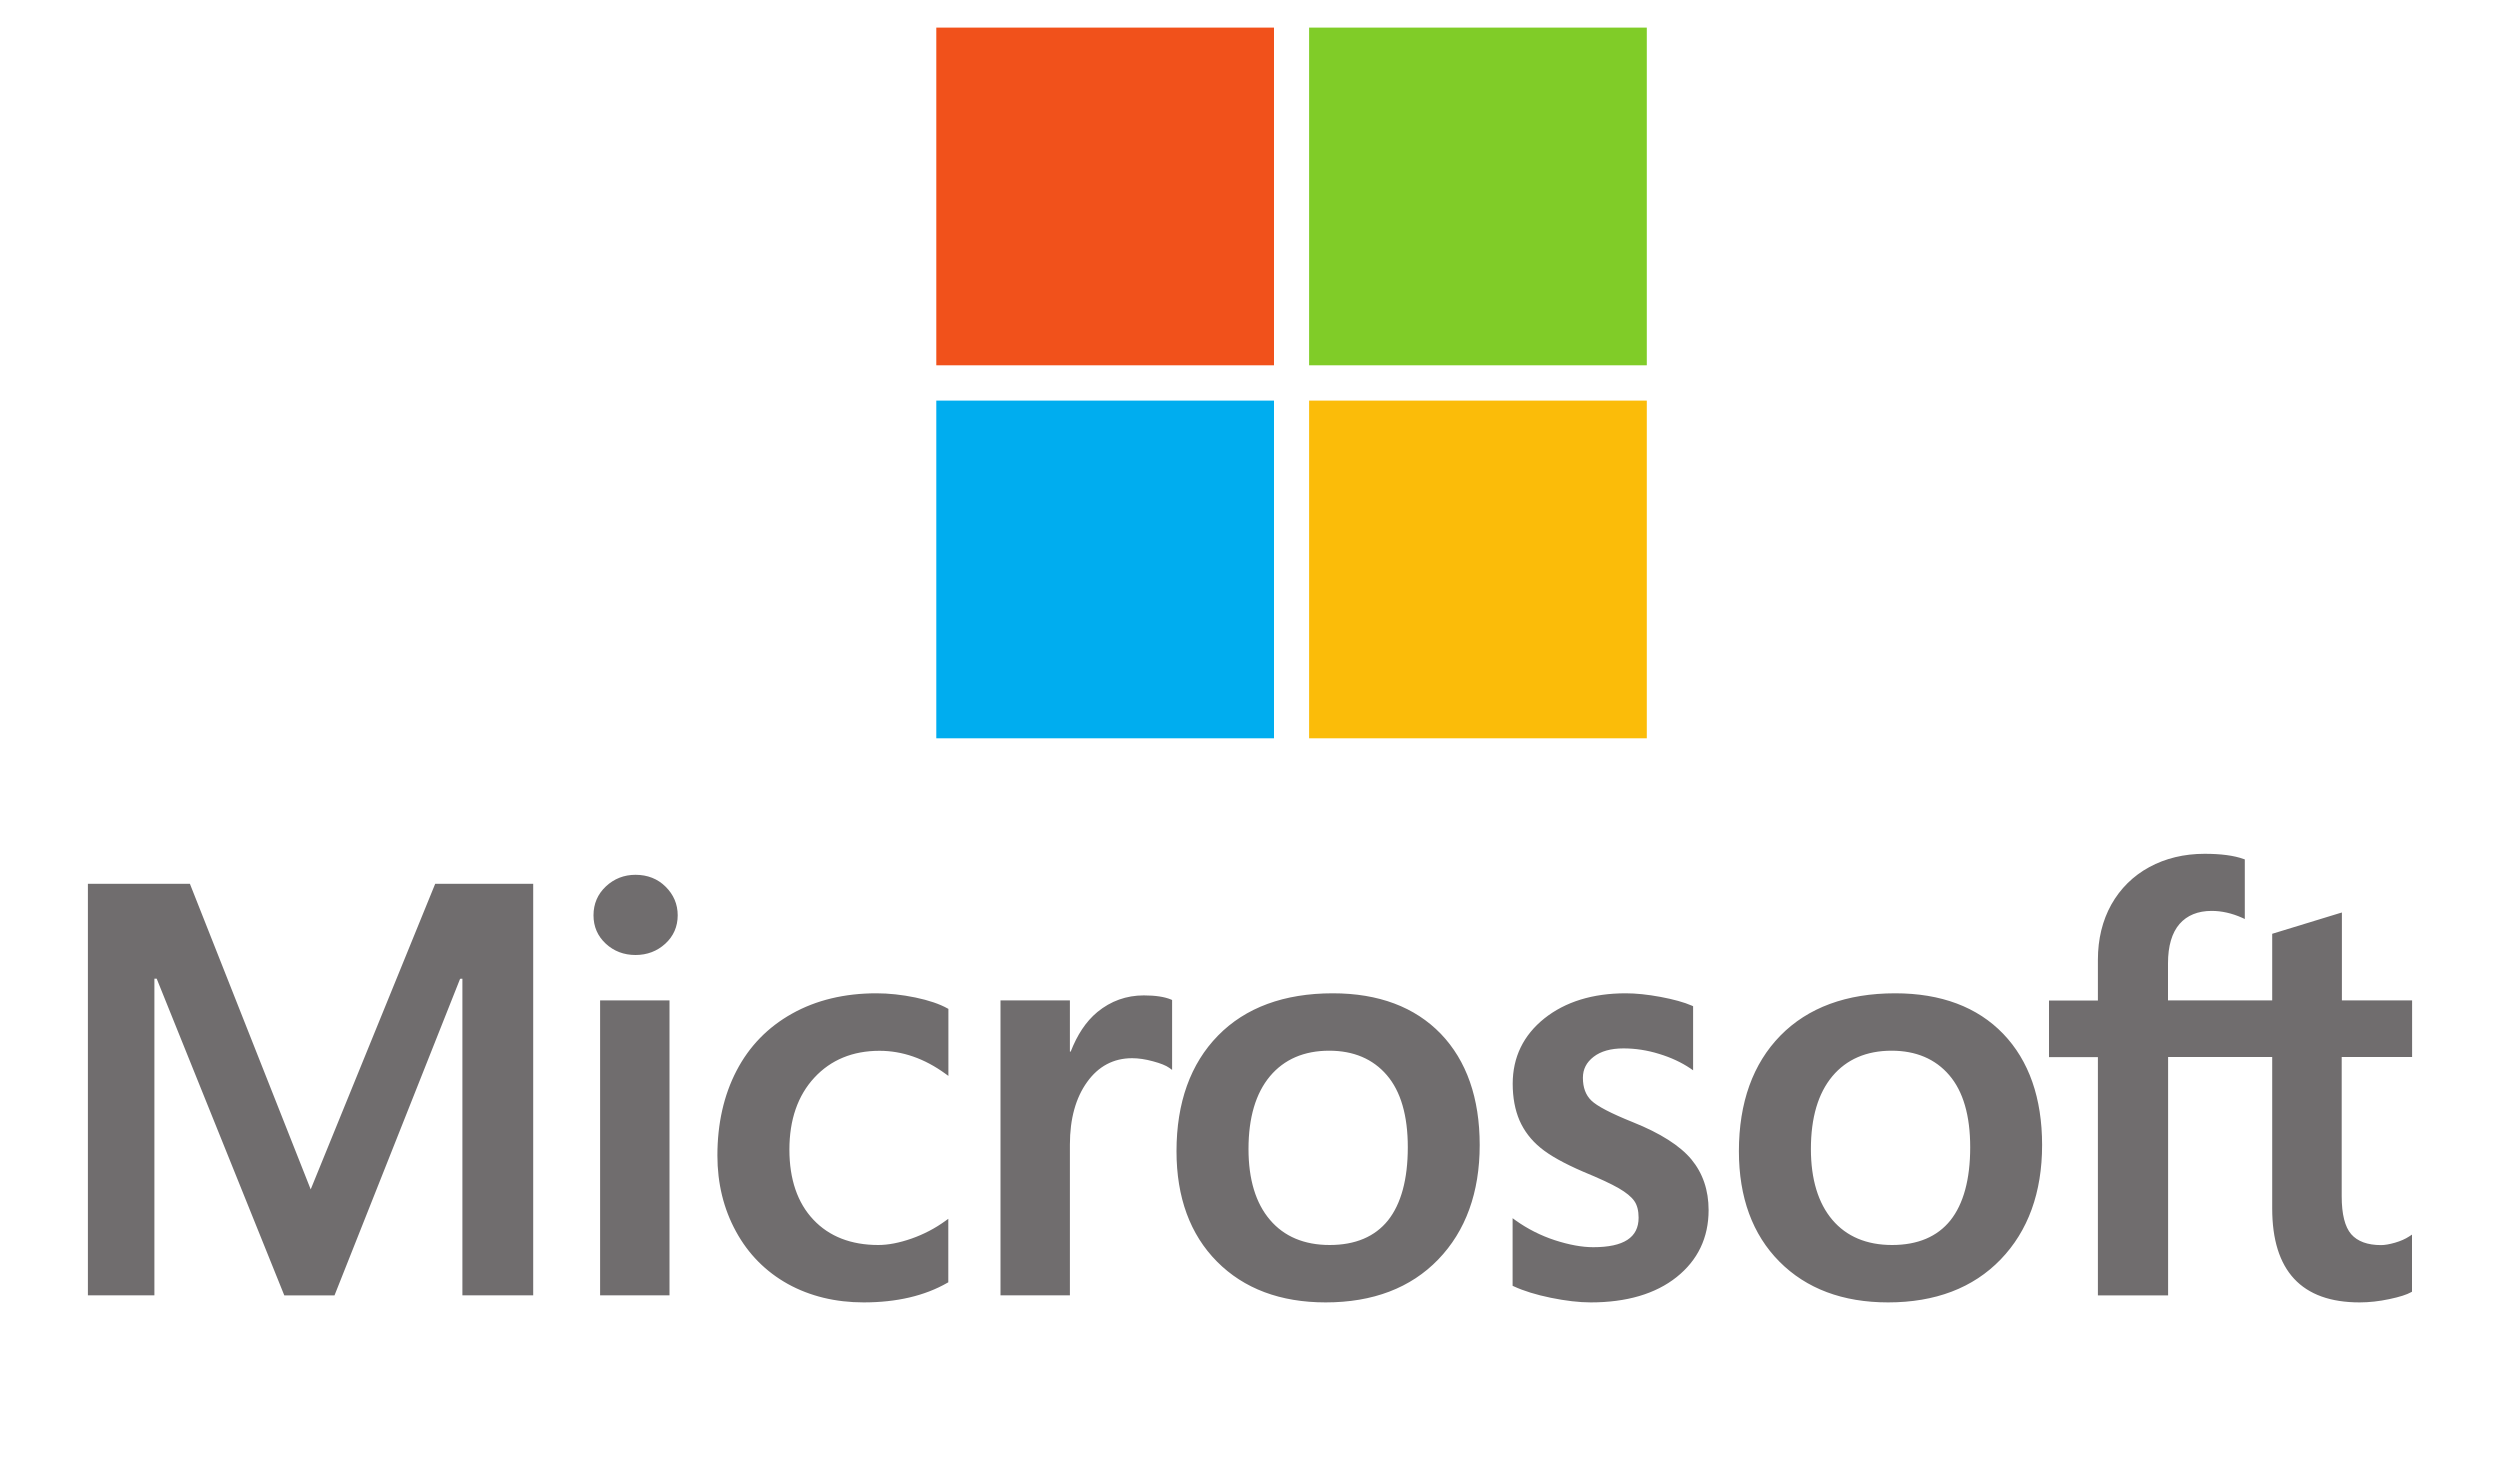
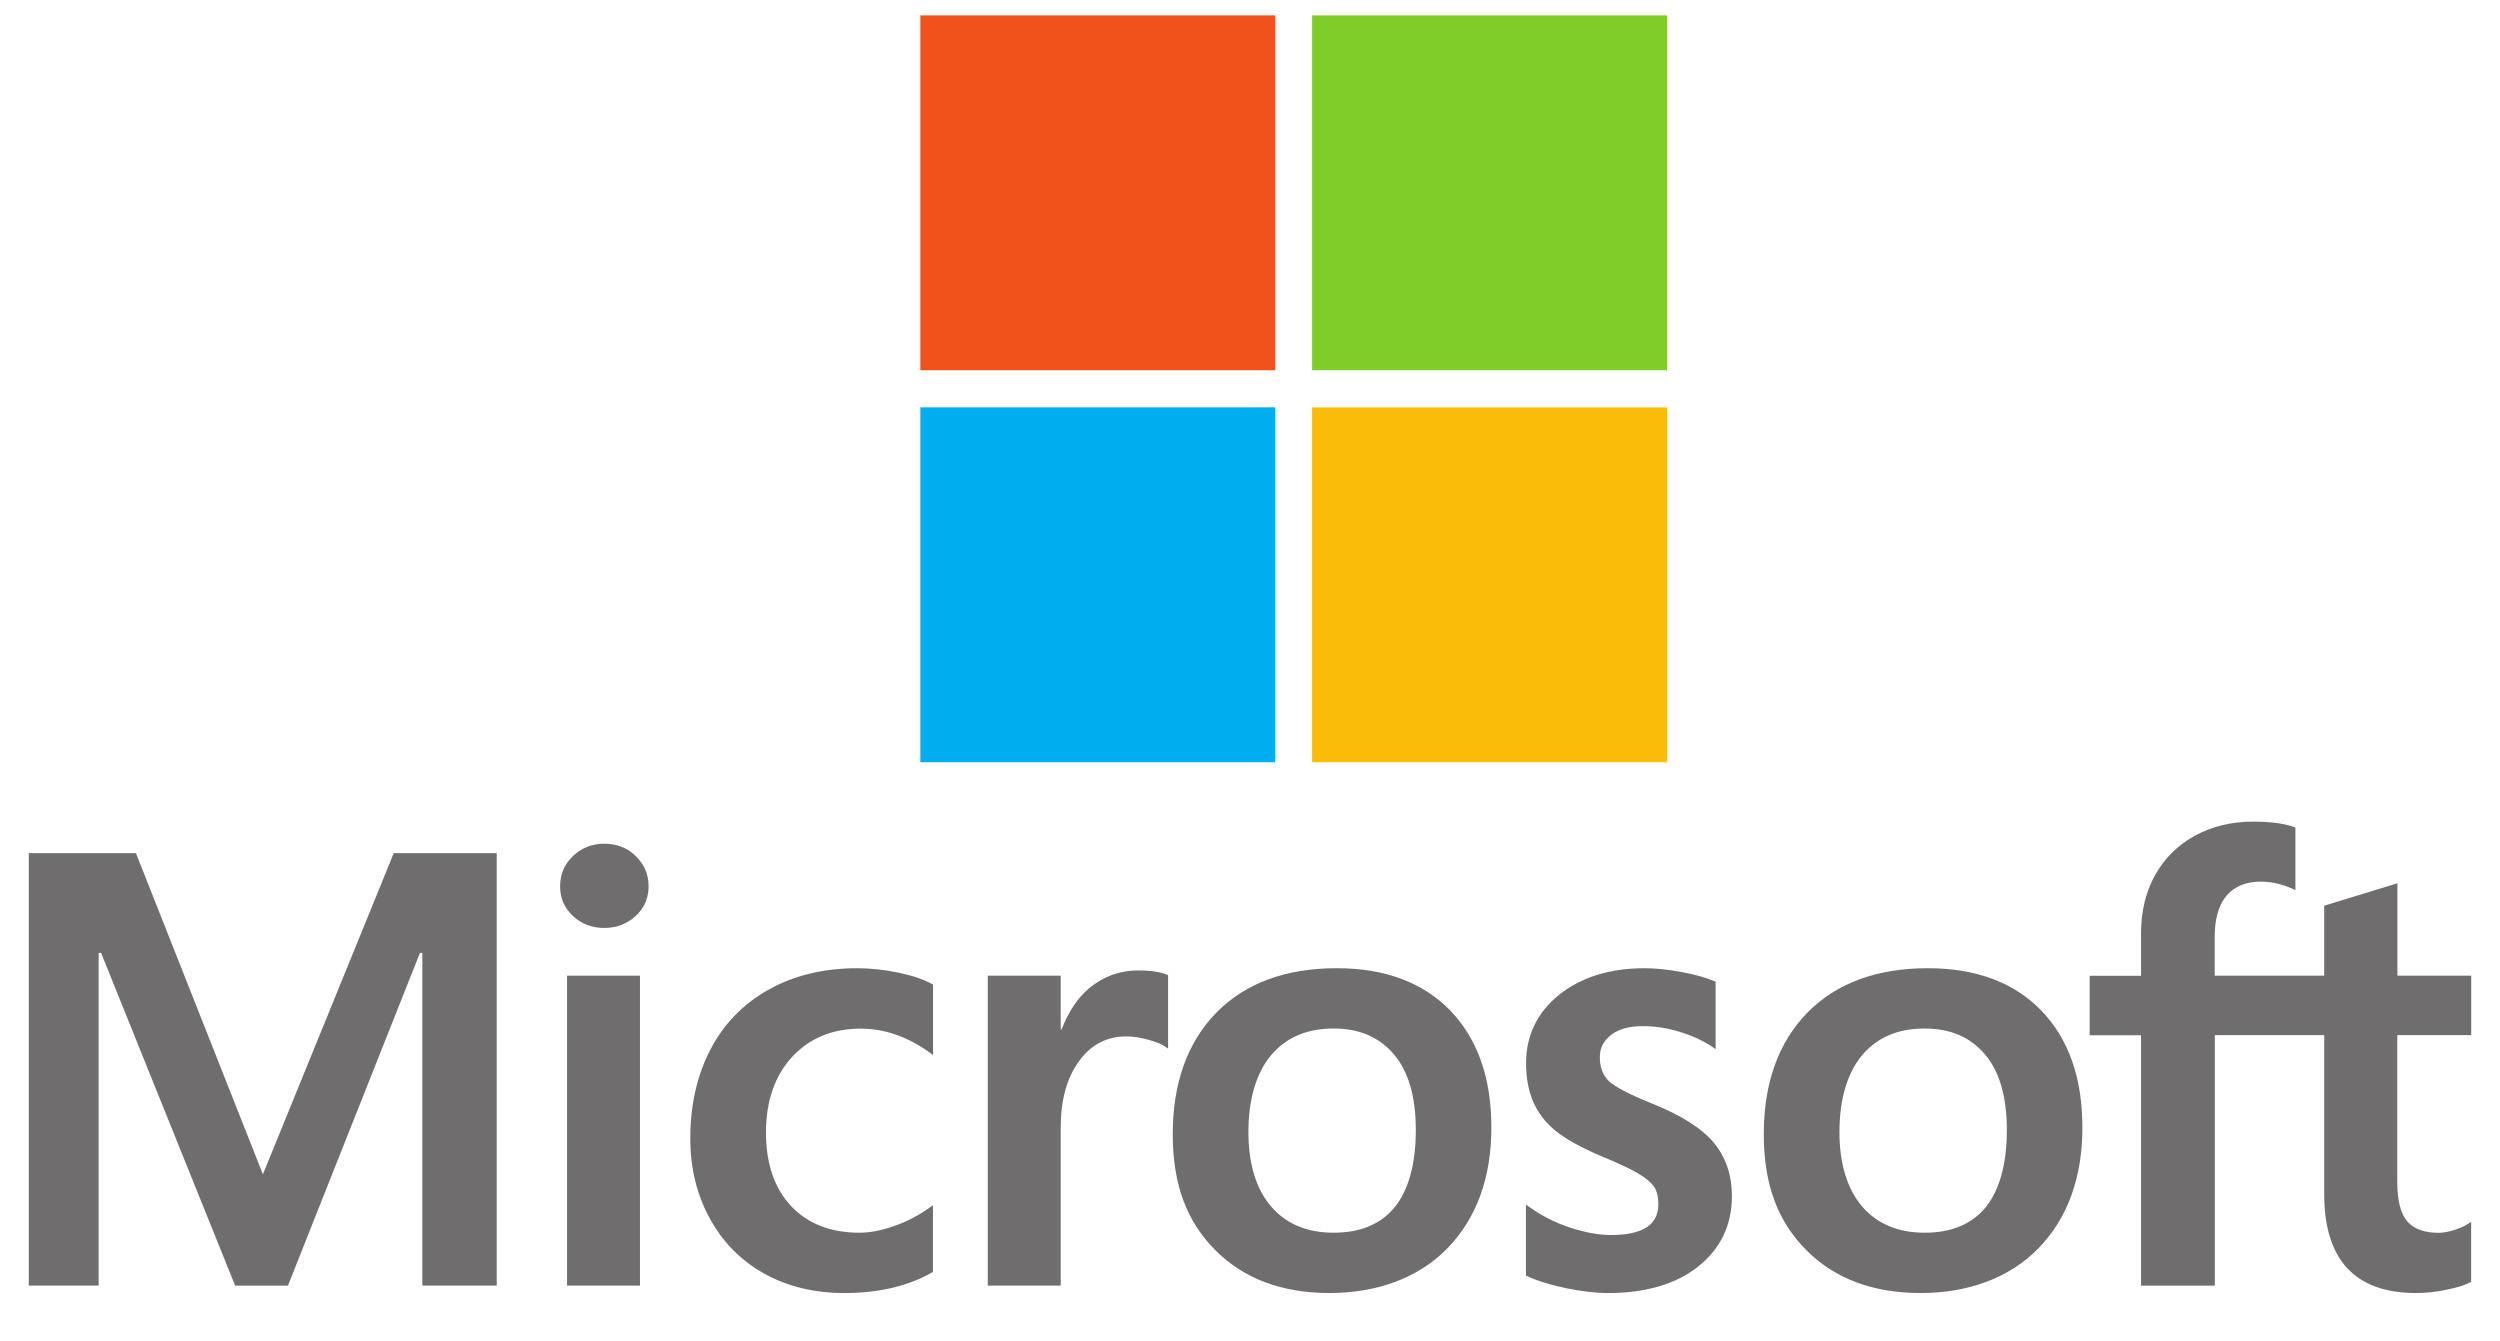
- <svg xmlns="http://www.w3.org/2000/svg" version="1.1" id="Layer_1" x="0px" y="0px" viewBox="0 0 2500 1465" style="enable-background:new 0 0 2500 1465;" xml:space="preserve">
-   <style type="text/css">
- 	.st0{fill:#252F3E;}
- 	.st1{fill-rule:evenodd;clip-rule:evenodd;fill:#FF9900;}
- 	.st2{fill:#E8710A;}
- 	.st3{fill:#F9AB00;}
- 	.st4{fill:#706D6E;}
- 	.st5{fill:#F1511B;}
- 	.st6{fill:#80CC28;}
- 	.st7{fill:#00ADEF;}
- 	.st8{fill:#FBBC09;}
- 	.st9{fill:#77B900;}
- 	.st10{fill:#0F0F0F;}
- 	.st11{fill:#44497A;enable-background:new    ;}
- 	.st12{enable-background:new    ;}
- 	.st13{fill:#44497A;}
- 	.st14{fill:#666666;}
- 	.st15{fill:#232E4A;}
- </style>
-   <path class="st4" d="M2412.1,1057v-56.6h-70.2v-87.9l-2.4,0.7l-66,20.2l-1.3,0.4v66.6H2168v-37.1c0-17.3,3.9-30.5,11.5-39.3  c7.6-8.7,18.4-13.1,32.2-13.1c9.9,0,20.2,2.3,30.5,6.9l2.6,1.2v-59.6l-1.2-0.4c-9.6-3.5-22.8-5.2-39-5.2c-20.5,0-39.1,4.5-55.3,13.3  c-16.2,8.8-29,21.5-38,37.5c-8.9,16-13.4,34.6-13.4,55.1v40.8h-48.9v56.6h48.9v238.3h70.2V1057h104.1v151.4c0,62.4,29.4,94,87.4,94  c9.5,0,19.6-1.1,29.8-3.3c10.4-2.2,17.5-4.5,21.7-6.9l0.9-0.5v-57.1l-2.9,1.9c-3.8,2.5-8.6,4.6-14.1,6.2c-5.6,1.6-10.3,2.4-13.9,2.4  c-13.6,0-23.6-3.7-29.9-10.9c-6.3-7.3-9.5-20-9.5-37.9V1057H2412.1L2412.1,1057z M1892.1,1245c-25.5,0-45.6-8.5-59.7-25.1  c-14.2-16.7-21.5-40.6-21.5-70.9c0-31.3,7.2-55.7,21.5-72.8c14.2-16.9,34.1-25.5,59.2-25.5c24.3,0,43.7,8.2,57.6,24.4  c14,16.3,21,40.5,21,72.2c0,32-6.7,56.6-19.8,73.1C1937.3,1236.7,1917.7,1245,1892.1,1245 M1895.2,993.3  c-48.6,0-87.2,14.2-114.8,42.3c-27.5,28.1-41.5,67-41.5,115.6c0,46.2,13.6,83.3,40.5,110.4c26.9,27.1,63.4,40.8,108.7,40.8  c47.1,0,85-14.4,112.5-42.9c27.5-28.5,41.5-67,41.5-114.5c0-46.9-13.1-84.3-38.9-111.2C1977.4,1007,1941,993.3,1895.2,993.3   M1625.7,993.3c-33.1,0-60.4,8.5-81.3,25.1c-21,16.8-31.7,38.8-31.7,65.4c0,13.8,2.3,26.1,6.8,36.6c4.6,10.5,11.6,19.7,21,27.4  c9.3,7.7,23.7,15.7,42.7,23.9c16,6.6,27.9,12.1,35.5,16.5c7.4,4.3,12.7,8.6,15.6,12.8c2.9,4.1,4.3,9.8,4.3,16.7  c0,19.8-14.8,29.5-45.4,29.5c-11.3,0-24.2-2.4-38.4-7c-14-4.6-27.3-11.3-39.3-19.9l-2.9-2.1v67.6l1.1,0.5  c9.9,4.6,22.5,8.5,37.2,11.5c14.7,3,28.1,4.6,39.8,4.6c35.9,0,64.8-8.5,85.9-25.3c21.2-16.9,32-39.4,32-67  c0-19.9-5.8-36.9-17.2-50.7c-11.3-13.6-31-26.2-58.5-37.2c-21.9-8.8-35.9-16.1-41.6-21.7c-5.6-5.4-8.4-13-8.4-22.7  c0-8.6,3.5-15.4,10.7-21c7.2-5.6,17.3-8.4,29.9-8.4c11.7,0,23.7,1.8,35.6,5.5c11.9,3.6,22.3,8.5,31.1,14.4l2.9,2v-64.1l-1.1-0.5  c-8-3.5-18.7-6.4-31.5-8.8C1647.5,994.5,1635.9,993.3,1625.7,993.3 M1329.7,1245c-25.5,0-45.6-8.5-59.7-25.1  c-14.3-16.7-21.5-40.6-21.5-70.9c0-31.3,7.2-55.7,21.5-72.8c14.2-16.9,34.1-25.5,59.2-25.5c24.3,0,43.7,8.2,57.6,24.4  c14,16.3,21,40.5,21,72.2c0,32-6.7,56.6-19.8,73.1C1374.9,1236.7,1355.3,1245,1329.7,1245 M1332.8,993.3  c-48.6,0-87.3,14.2-114.8,42.3c-27.5,28.1-41.5,67-41.5,115.6c0,46.2,13.6,83.3,40.5,110.4c26.9,27.1,63.4,40.8,108.7,40.8  c47.1,0,85-14.4,112.5-42.9c27.5-28.5,41.5-67,41.5-114.5c0-46.9-13.1-84.3-38.9-111.2C1414.9,1007,1378.6,993.3,1332.8,993.3   M1069.9,1051.5v-51.1h-69.4v294.9h69.4v-150.8c0-25.6,5.8-46.7,17.3-62.6c11.3-15.7,26.4-23.7,44.9-23.7c6.2,0,13.3,1,20.9,3.1  c7.5,2,13,4.2,16.2,6.5l2.9,2.1v-69.9l-1.1-0.5c-6.5-2.7-15.6-4.1-27.2-4.1c-17.4,0-33,5.6-46.4,16.6c-11.7,9.7-20.2,23-26.7,39.6  H1069.9z M876.4,993.3c-31.8,0-60.2,6.8-84.3,20.3c-24.2,13.5-42.9,32.7-55.6,57.2c-12.7,24.4-19.1,52.9-19.1,84.7  c0,27.9,6.2,53.4,18.6,76c12.3,22.6,29.8,40.2,51.9,52.5c22.1,12.2,47.6,18.4,75.8,18.4c33,0,61.1-6.6,83.7-19.6l0.9-0.5v-63.5  l-2.9,2.1c-10.2,7.4-21.6,13.4-33.9,17.7c-12.3,4.3-23.4,6.4-33.2,6.4c-27.2,0-49.1-8.5-64.9-25.3c-15.9-16.8-24-40.4-24-70.1  c0-29.9,8.4-54.1,25-72c16.5-17.8,38.4-26.8,65.1-26.8c22.8,0,45,7.7,66,23l2.9,2.1v-67l-0.9-0.5c-7.9-4.4-18.7-8.1-32.1-10.9  C901.8,994.7,888.7,993.3,876.4,993.3 M669.5,1000.4h-69.4v294.9h69.4C669.5,1295.3,669.5,1000.4,669.5,1000.4z M635.5,874.8  c-11.4,0-21.4,3.9-29.6,11.6c-8.2,7.7-12.4,17.4-12.4,28.9c0,11.3,4.1,20.8,12.3,28.4c8.1,7.5,18.1,11.3,29.7,11.3  c11.6,0,21.6-3.8,29.8-11.3c8.2-7.5,12.4-17.1,12.4-28.4c0-11.1-4.1-20.7-12.1-28.6C657.7,878.8,647.5,874.8,635.5,874.8   M462.4,978.7v316.6h70.8V883.8h-98l-124.5,305.6L189.9,883.8h-102v411.5h66.5V978.7h2.3l127.6,316.7h50.2l125.6-316.6L462.4,978.7  L462.4,978.7z" />
+ <svg xmlns="http://www.w3.org/2000/svg" id="Layer_1" data-name="Layer 1" viewBox="0 0 2500 1340.86">
+   <defs>
+     <style>
+       .cls-1 {
+         fill: #00adef;
+       }
+ 
+       .cls-2 {
+         fill: #f1511b;
+       }
+ 
+       .cls-3 {
+         fill: #fbbc09;
+       }
+ 
+       .cls-4 {
+         fill: #80cc28;
+       }
+ 
+       .cls-5 {
+         fill: #706d6e;
+       }
+     </style>
+   </defs>
+   <path class="cls-5" d="m2471.22,1035.15v-59.48h-73.77v-92.37l-2.52.74-69.36,21.23-1.37.42v69.99h-109.5v-38.99c0-18.18,4.1-32.05,12.09-41.3,7.99-9.14,19.34-13.77,33.84-13.77,10.4,0,21.23,2.42,32.05,7.25l2.73,1.26v-62.63l-1.26-.42c-10.09-3.68-23.96-5.46-40.98-5.46-21.54,0-41.09,4.73-58.11,13.98-17.02,9.25-30.48,22.59-39.93,39.41-9.35,16.81-14.08,36.36-14.08,57.9v42.88h-51.39v59.48h51.39v250.42h73.77v-250.53h109.4v159.1c0,65.57,30.9,98.78,91.85,98.78,9.98,0,20.6-1.16,31.32-3.47,10.93-2.31,18.39-4.73,22.8-7.25l.95-.53v-60l-3.05,2c-3.99,2.63-9.04,4.83-14.82,6.52-5.88,1.68-10.82,2.52-14.61,2.52-14.29,0-24.8-3.89-31.42-11.45-6.62-7.67-9.98-21.02-9.98-39.83v-146.39h73.98Zm-546.45,197.56c-26.8,0-47.92-8.93-62.74-26.38-14.92-17.55-22.59-42.67-22.59-74.51s7.57-58.53,22.59-76.5c14.92-17.76,35.83-26.8,62.21-26.8s45.92,8.62,60.53,25.64c14.71,17.13,22.07,42.56,22.07,75.87s-7.04,59.48-20.81,76.82c-13.77,17.13-34.36,25.85-61.27,25.85m3.26-264.5c-51.07,0-91.64,14.92-120.64,44.45-28.9,29.53-43.61,70.41-43.61,121.48s14.29,87.54,42.56,116.02c28.27,28.48,66.63,42.88,114.23,42.88s89.32-15.13,118.22-45.08c28.9-29.95,43.61-70.41,43.61-120.32s-13.77-88.59-40.88-116.86c-27.11-28.16-65.36-42.56-113.49-42.56m-283.21,0c-34.78,0-63.47,8.93-85.44,26.38-22.07,17.65-33.31,40.77-33.31,68.73,0,14.5,2.42,27.43,7.15,38.46,4.83,11.03,12.19,20.7,22.07,28.79,9.77,8.09,24.91,16.5,44.87,25.12,16.81,6.94,29.32,12.72,37.31,17.34,7.78,4.52,13.35,9.04,16.39,13.45,3.05,4.31,4.52,10.3,4.52,17.55,0,20.81-15.55,31-47.71,31-11.87,0-25.43-2.52-40.35-7.36-14.71-4.83-28.69-11.87-41.3-20.91l-3.05-2.21v71.04l1.16.53c10.4,4.83,23.64,8.93,39.09,12.09,15.45,3.15,29.53,4.83,41.82,4.83,37.73,0,68.1-8.93,90.27-26.59,22.28-17.76,33.63-41.4,33.63-70.41,0-20.91-6.1-38.78-18.07-53.28-11.87-14.29-32.58-27.53-61.48-39.09-23.01-9.25-37.73-16.92-43.72-22.8-5.88-5.67-8.83-13.66-8.83-23.85,0-9.04,3.68-16.18,11.24-22.07,7.57-5.88,18.18-8.83,31.42-8.83,12.3,0,24.91,1.89,37.41,5.78,12.51,3.78,23.43,8.93,32.68,15.13l3.05,2.1v-67.36l-1.16-.53c-8.41-3.68-19.65-6.73-33.1-9.25-13.66-2.52-25.85-3.78-36.57-3.78m-311.06,264.5c-26.8,0-47.92-8.93-62.74-26.38-15.03-17.55-22.59-42.67-22.59-74.51s7.57-58.53,22.59-76.5c14.92-17.76,35.83-26.8,62.21-26.8s45.92,8.62,60.53,25.64c14.71,17.13,22.07,42.56,22.07,75.87s-7.04,59.48-20.81,76.82c-13.77,17.13-34.36,25.85-61.27,25.85m3.26-264.5c-51.07,0-91.74,14.92-120.64,44.45s-43.61,70.41-43.61,121.48,14.29,87.54,42.56,116.02c28.27,28.48,66.63,42.88,114.23,42.88s89.32-15.13,118.22-45.08c28.9-29.95,43.61-70.41,43.61-120.32s-13.77-88.59-40.88-116.86c-27.22-28.16-65.36-42.56-113.49-42.56m-276.27,61.16v-53.7h-72.93v309.9h72.93v-158.47c0-26.9,6.1-49.08,18.18-65.78,11.87-16.5,27.74-24.91,47.18-24.91,6.52,0,13.98,1.05,21.96,3.26,7.88,2.1,13.66,4.41,17.02,6.83l3.05,2.21v-73.46l-1.16-.53c-6.83-2.84-16.39-4.31-28.58-4.31-18.29,0-34.68,5.88-48.76,17.44-12.3,10.19-21.23,24.17-28.06,41.61h-.84v-.11Zm-203.34-61.16c-33.42,0-63.26,7.15-88.59,21.33-25.43,14.19-45.08,34.36-58.43,60.11-13.35,25.64-20.07,55.59-20.07,89.01,0,29.32,6.52,56.12,19.55,79.87,12.93,23.75,31.32,42.25,54.54,55.17,23.22,12.82,50.02,19.34,79.66,19.34,34.68,0,64.21-6.94,87.96-20.6l.95-.53v-66.73l-3.05,2.21c-10.72,7.78-22.7,14.08-35.62,18.6-12.93,4.52-24.59,6.73-34.89,6.73-28.58,0-51.6-8.93-68.2-26.59-16.71-17.65-25.22-42.46-25.22-73.67s8.83-56.85,26.27-75.66c17.34-18.71,40.35-28.16,68.41-28.16,23.96,0,47.29,8.09,69.36,24.17l3.05,2.21v-70.41l-.95-.53c-8.3-4.62-19.65-8.51-33.73-11.45-14.29-2.94-28.06-4.41-40.98-4.41m-217.43,7.46h-72.93v309.9h72.93v-309.9Zm-35.73-131.99c-11.98,0-22.49,4.1-31.11,12.19-8.62,8.09-13.03,18.29-13.03,30.37s4.31,21.86,12.93,29.84c8.51,7.88,19.02,11.87,31.21,11.87s22.7-3.99,31.32-11.87,13.03-17.97,13.03-29.84-4.31-21.75-12.72-30.05c-8.3-8.3-19.02-12.51-31.63-12.51m-181.91,109.19v332.71h74.4v-432.43h-102.99l-130.83,321.15-126.95-321.15H28.78v432.43h69.88v-332.71h2.42l134.09,332.81h52.75l131.99-332.71,2.42-.11h0Z" />
  <g>
-     <path class="st5" d="M1273.9,365.3H936.3V27.6h337.7V365.3z" />
-     <path class="st6" d="M1646.8,365.3h-337.7V27.6h337.7L1646.8,365.3L1646.8,365.3z" />
-     <path class="st7" d="M1273.9,738.3H936.3V400.6h337.7V738.3z" />
-     <path class="st8" d="M1646.8,738.3h-337.7V400.6h337.7L1646.8,738.3L1646.8,738.3z" />
+     <path class="cls-2" d="m1275.12,370.26h-354.77V15.38h354.88v354.88h-.11Z" />
+     <path class="cls-4" d="m1666.99,370.26h-354.88V15.38h354.88v354.88h0Z" />
+     <path class="cls-1" d="m1275.12,762.24h-354.77v-354.88h354.88v354.88h-.11Z" />
+     <path class="cls-3" d="m1666.99,762.24h-354.88v-354.88h354.88v354.88h0Z" />
  </g>
</svg>
